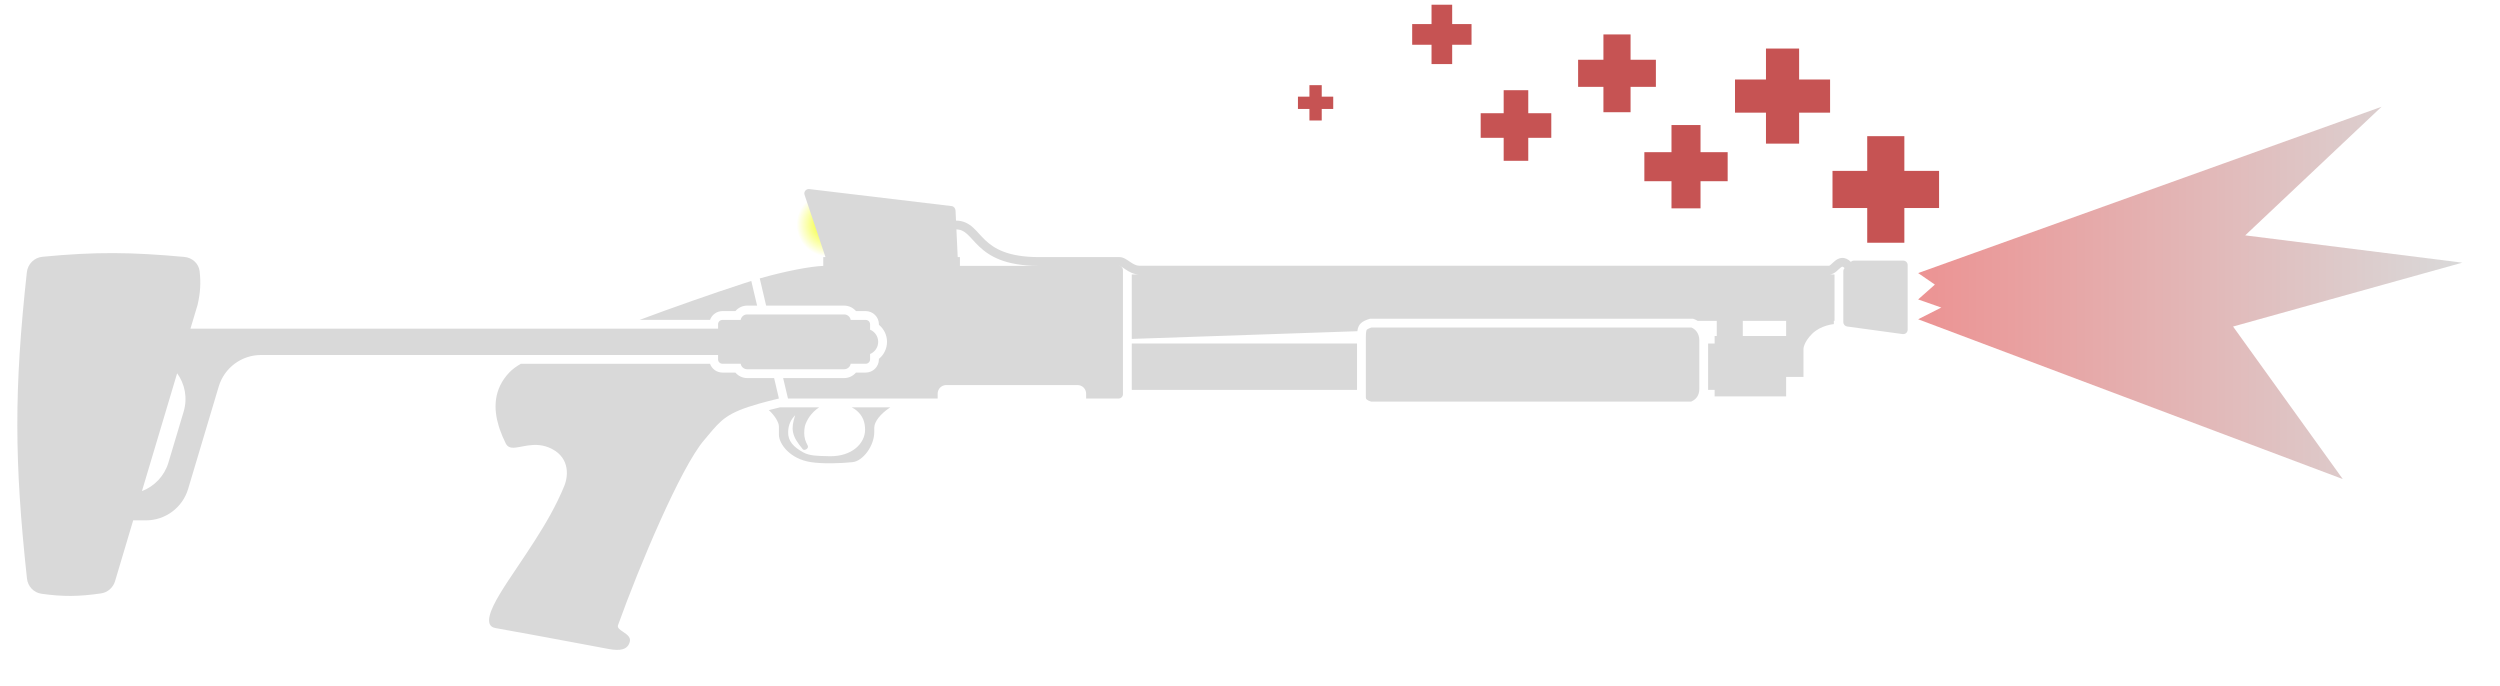
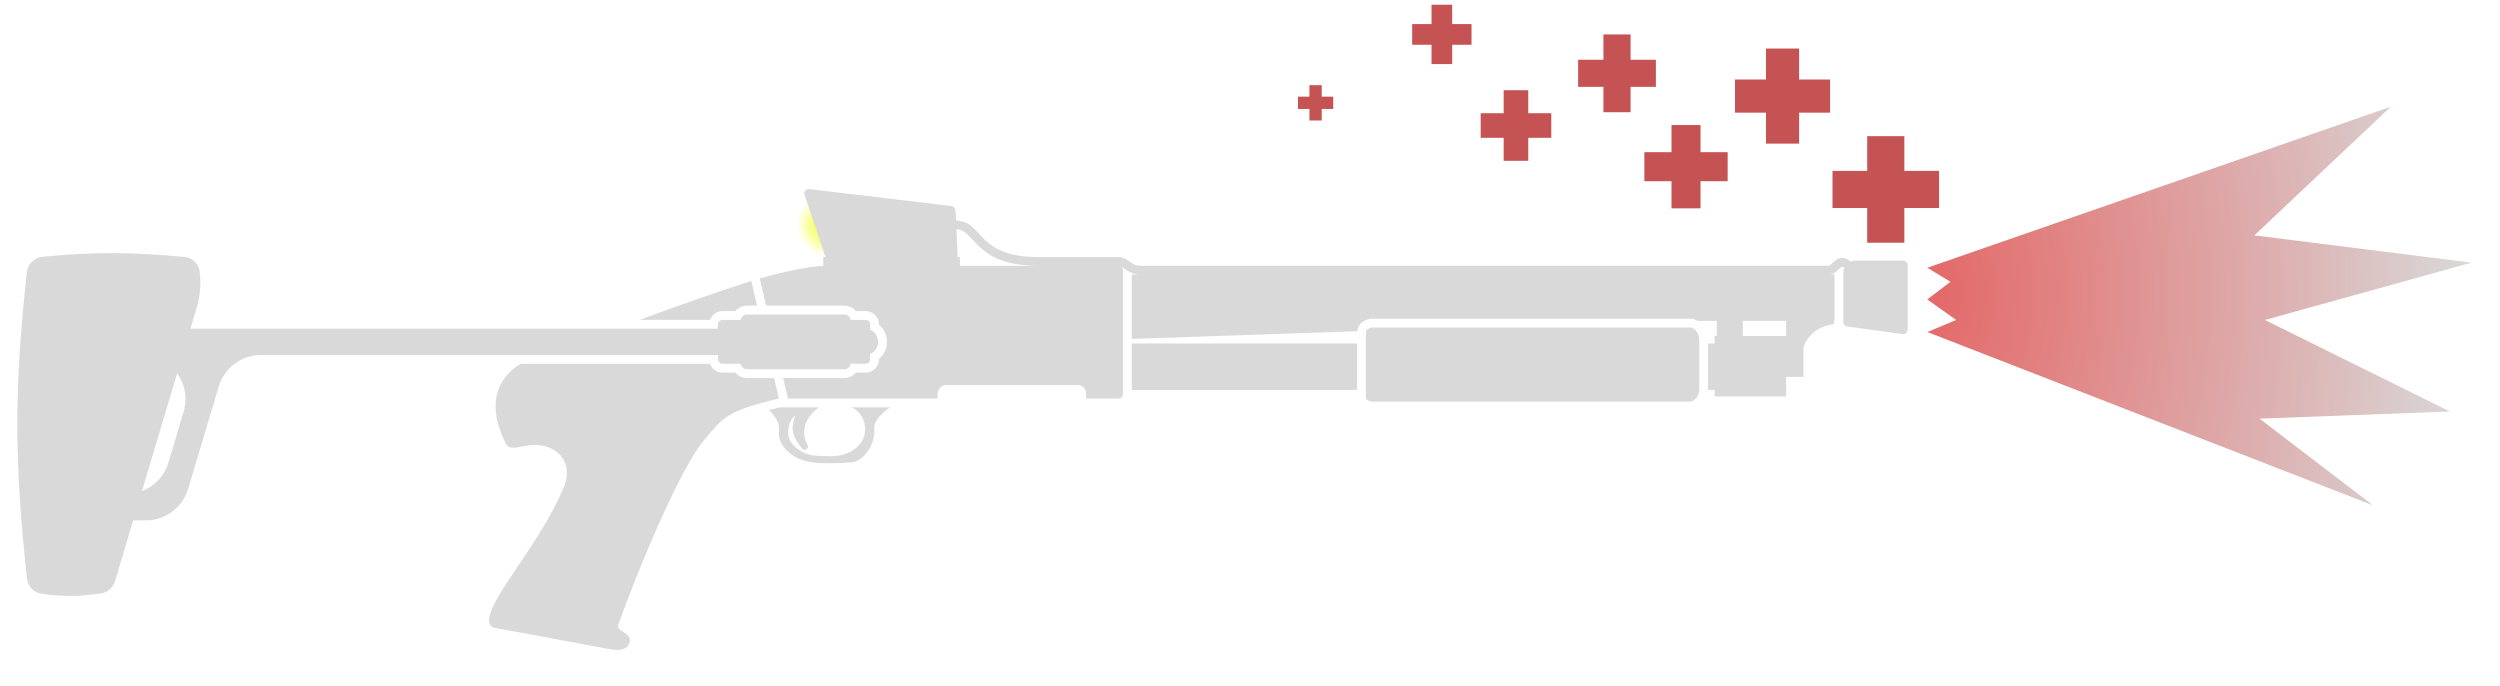
<svg xmlns="http://www.w3.org/2000/svg" width="62" height="17" viewBox="0 0 62 17" fill="none">
  <circle cx="20.547" cy="5.571" r="0.792" fill="url(#paint0_radial_659_298)" />
-   <path d="M59.062 2.648L47.57 6.772L47.985 7.058L47.57 7.426L48.144 7.627L47.57 7.918L58.101 11.881L55.38 8.098L61.065 6.514L55.681 5.837L59.062 2.648Z" fill="url(#paint1_linear_659_298)" />
+   <path d="M59.29 2.648L47.797 6.64L48.371 6.988L47.797 7.426L48.512 7.935L47.797 8.234L58.851 12.532L56.036 10.382L60.757 10.205L56.169 7.935L61.292 6.514L55.908 5.837L59.29 2.648Z" fill="url(#paint1_radial_659_298)" />
  <path d="M46.307 3.377H47.228V4.238H48.089V5.159H47.228V6.02H46.307V5.159H45.446V4.238H46.307V3.377Z" fill="#C65353" />
  <path d="M44.618 3.562H43.796V2.794H43.028V1.972H43.796V1.204H44.618V1.972H45.386V2.794H44.618V3.562Z" fill="#C65353" />
  <path d="M42.173 5.167H41.453V4.494H40.78V3.774H41.453V3.101H42.173V3.774H42.846V4.494H42.173V5.167Z" fill="#C65353" />
  <path d="M39.765 0.854H40.438V1.482H41.066V2.154H40.438V2.783H39.765V2.154H39.137V1.482H39.765V0.854Z" fill="#C65353" />
  <path d="M37.291 2.237H37.901V2.808H38.472V3.418H37.901V3.988H37.291V3.418H36.721V2.808H37.291V2.237Z" fill="#C65353" />
  <path d="M35.502 0.117H36.014V0.597H36.494V1.11H36.014V1.589H35.502V1.11H35.022V0.597H35.502V0.117Z" fill="#C65353" />
  <path d="M32.474 2.112H32.779V2.397H33.064V2.702H32.779V2.988H32.474V2.702H32.189V2.397H32.474V2.112Z" fill="#C65353" />
  <path fill-rule="evenodd" clip-rule="evenodd" d="M23.709 5.471C23.892 5.472 24.019 5.544 24.128 5.64C24.18 5.687 24.233 5.744 24.281 5.797C24.329 5.849 24.377 5.901 24.432 5.954C24.648 6.159 24.985 6.376 25.768 6.376H27.763C27.823 6.376 27.877 6.401 27.916 6.424C27.946 6.44 27.978 6.462 28.007 6.482L28.007 6.482L28.008 6.483L28.021 6.491C28.026 6.495 28.03 6.498 28.035 6.501C28.115 6.554 28.182 6.59 28.253 6.59H45.365C45.366 6.589 45.377 6.585 45.4 6.566C45.413 6.555 45.428 6.541 45.445 6.525C45.462 6.509 45.482 6.491 45.503 6.474C45.543 6.441 45.603 6.4 45.679 6.396C45.762 6.392 45.836 6.43 45.901 6.495L45.901 6.495C45.921 6.475 45.949 6.463 45.978 6.463H47.201C47.261 6.463 47.31 6.512 47.31 6.572V8.177C47.31 8.243 47.252 8.294 47.186 8.285L45.809 8.097C45.755 8.089 45.714 8.043 45.714 7.989V6.726C45.714 6.697 45.726 6.669 45.746 6.649C45.709 6.612 45.692 6.614 45.691 6.614C45.686 6.614 45.671 6.618 45.641 6.642C45.627 6.654 45.612 6.667 45.595 6.683C45.58 6.698 45.558 6.718 45.54 6.733C45.503 6.764 45.443 6.807 45.366 6.807L45.496 6.807V7.957L45.479 7.957V8.038C45.479 8.038 45.156 8.064 44.941 8.278C44.726 8.492 44.726 8.653 44.726 8.653V9.348H44.296L44.296 9.83H42.523L42.523 9.669H42.361C42.361 9.666 42.361 9.663 42.361 9.66C42.361 9.657 42.361 9.655 42.361 9.652C42.361 9.649 42.361 9.646 42.361 9.642L42.361 8.519H42.523L42.523 8.332H42.576V7.957H42.103C42.066 7.935 42.027 7.917 41.985 7.904H33.977C33.763 7.969 33.684 8.042 33.662 8.214L28.068 8.405V6.807L28.253 6.807C28.111 6.807 27.995 6.736 27.914 6.682C27.901 6.673 27.888 6.665 27.877 6.657C27.851 6.639 27.829 6.625 27.807 6.612C27.793 6.604 27.782 6.599 27.774 6.596C27.766 6.593 27.763 6.593 27.763 6.593H27.747C27.804 6.596 27.849 6.643 27.849 6.7V9.776C27.849 9.835 27.801 9.883 27.742 9.883H26.936V9.763C26.936 9.644 26.84 9.549 26.721 9.549H23.469C23.35 9.549 23.254 9.644 23.254 9.763V9.883H22.539L22.539 9.883H19.542L19.422 9.376H20.935C21.052 9.376 21.158 9.323 21.228 9.24H21.469C21.649 9.24 21.797 9.094 21.797 8.913V8.9C21.919 8.8 21.998 8.648 21.998 8.478C21.998 8.307 21.919 8.155 21.797 8.055V8.042C21.797 7.861 21.649 7.715 21.469 7.715H21.228C21.158 7.632 21.052 7.579 20.935 7.579H19L18.842 6.905C19.473 6.725 20.091 6.607 20.417 6.594V6.376H20.472L19.954 4.835C19.926 4.759 19.989 4.68 20.07 4.689L23.6 5.111C23.655 5.117 23.692 5.164 23.697 5.219L23.709 5.471ZM23.806 6.376H23.751L23.719 5.689C23.828 5.692 23.904 5.733 23.982 5.802C24.025 5.841 24.072 5.891 24.121 5.945C24.168 5.996 24.22 6.053 24.281 6.111C24.538 6.355 24.924 6.588 25.739 6.593H23.806V6.376ZM43.221 7.957V8.332H44.296L44.296 7.957L43.221 7.957Z" fill="#D9D9D9" />
  <path d="M33.654 8.519V9.669H28.068V8.519H33.654Z" fill="#D9D9D9" />
  <path d="M19.067 10.171C19.152 10.149 19.244 10.126 19.343 10.102H20.314C20.111 10.237 20.004 10.423 19.962 10.565C19.939 10.674 19.936 10.802 19.968 10.905C19.982 10.949 20.002 10.995 20.029 11.046C20.032 11.051 20.034 11.056 20.035 11.06C20.038 11.073 20.038 11.084 20.035 11.095C20.019 11.146 19.939 11.178 19.908 11.14C19.769 10.97 19.694 10.857 19.666 10.712C19.644 10.594 19.665 10.476 19.712 10.325C19.714 10.316 19.717 10.307 19.72 10.298C19.615 10.403 19.55 10.537 19.546 10.712C19.539 10.94 19.68 11.087 19.922 11.22C20.073 11.304 20.281 11.308 20.503 11.312C20.524 11.313 20.545 11.313 20.567 11.314C21.131 11.327 21.454 10.993 21.454 10.659C21.454 10.472 21.4 10.311 21.239 10.177C21.205 10.149 21.167 10.124 21.122 10.102H22.078C21.831 10.265 21.682 10.46 21.682 10.605V10.712C21.682 11.06 21.4 11.434 21.145 11.461C20.84 11.493 20.405 11.506 20.11 11.461C19.586 11.381 19.317 11.006 19.317 10.779V10.578C19.317 10.469 19.208 10.299 19.067 10.171Z" fill="#D9D9D9" />
  <path fill-rule="evenodd" clip-rule="evenodd" d="M4.901 7.557L4.723 8.151L17.808 8.151V8.042C17.808 7.982 17.857 7.934 17.918 7.934H18.369C18.382 7.856 18.449 7.798 18.53 7.798H20.935C21.016 7.798 21.084 7.856 21.097 7.934H21.469C21.529 7.934 21.578 7.982 21.578 8.042V8.176C21.696 8.225 21.779 8.342 21.779 8.478C21.779 8.596 21.716 8.7 21.621 8.758C21.607 8.766 21.593 8.773 21.578 8.779V8.913C21.578 8.973 21.529 9.021 21.469 9.021H21.097C21.084 9.099 21.016 9.157 20.935 9.157H18.53C18.449 9.157 18.382 9.099 18.369 9.021H17.918C17.857 9.021 17.808 8.973 17.808 8.913V8.804L6.473 8.804C5.99 8.804 5.564 9.121 5.425 9.584L4.666 12.124C4.528 12.588 4.102 12.905 3.619 12.905H3.303L2.853 14.414C2.805 14.573 2.671 14.692 2.507 14.716C1.952 14.797 1.555 14.8 1.028 14.725C0.836 14.698 0.689 14.541 0.669 14.348C0.353 11.434 0.348 9.659 0.666 6.752C0.688 6.548 0.85 6.387 1.053 6.368C2.376 6.241 3.246 6.251 4.573 6.372C4.767 6.39 4.929 6.535 4.951 6.728C4.983 7.023 4.969 7.258 4.901 7.557ZM4.177 11.472C4.078 11.804 3.83 12.061 3.52 12.18L4.393 9.257C4.583 9.519 4.657 9.865 4.554 10.21L4.177 11.472Z" fill="#D9D9D9" />
  <path d="M18.53 7.579H18.776L18.632 6.968C18.566 6.989 18.496 7.011 18.423 7.035C17.692 7.272 16.659 7.636 15.862 7.933H17.609C17.654 7.805 17.776 7.715 17.918 7.715H18.238C18.308 7.632 18.413 7.579 18.53 7.579Z" fill="#D9D9D9" />
  <path d="M12.915 9.023C12.801 9.089 12.705 9.159 12.634 9.234C12.233 9.653 12.238 10.143 12.37 10.572C12.377 10.597 12.385 10.622 12.394 10.646C12.437 10.771 12.489 10.89 12.544 11C12.545 11.001 12.545 11.002 12.546 11.003C12.55 11.011 12.553 11.018 12.558 11.024C12.626 11.127 12.746 11.111 12.904 11.082L12.91 11.08C12.919 11.079 12.929 11.077 12.938 11.075L12.953 11.072C12.962 11.07 12.971 11.069 12.98 11.067C13.016 11.06 13.053 11.054 13.091 11.048C13.13 11.043 13.171 11.038 13.213 11.036C13.232 11.035 13.252 11.034 13.272 11.034C13.286 11.034 13.3 11.034 13.315 11.035C13.408 11.038 13.505 11.056 13.606 11.096C14.11 11.299 14.115 11.758 13.992 12.057C13.896 12.292 13.781 12.525 13.656 12.753C13.402 13.212 13.107 13.65 12.845 14.041C12.503 14.548 12.216 14.975 12.145 15.264C12.103 15.437 12.139 15.55 12.288 15.576C13.016 15.706 13.598 15.815 14.289 15.944C14.539 15.991 14.805 16.041 15.095 16.095C15.368 16.146 15.571 16.121 15.62 15.91C15.643 15.811 15.568 15.745 15.452 15.669C15.452 15.669 15.464 15.676 15.453 15.669L15.453 15.669L15.452 15.669C15.374 15.617 15.303 15.57 15.327 15.504C15.858 14.026 16.882 11.596 17.459 10.919C17.491 10.881 17.522 10.844 17.551 10.81L17.563 10.795C17.886 10.41 18.032 10.235 18.819 10.012C18.962 9.971 19.127 9.929 19.317 9.883L19.198 9.376H18.53C18.413 9.376 18.308 9.323 18.238 9.24H17.918C17.776 9.24 17.654 9.15 17.609 9.023L12.915 9.023Z" fill="#D9D9D9" />
  <path d="M33.895 8.181C33.89 8.189 33.873 8.222 33.873 8.359V9.856C33.873 9.883 33.88 9.894 33.892 9.905C33.909 9.921 33.943 9.942 34.004 9.959H41.943C42.013 9.927 42.059 9.886 42.088 9.843C42.122 9.792 42.143 9.726 42.143 9.642V8.439C42.143 8.279 42.057 8.168 41.947 8.122H34.011C33.914 8.155 33.898 8.177 33.895 8.181Z" fill="#D9D9D9" />
  <defs>
    <radialGradient id="paint0_radial_659_298" cx="0" cy="0" r="1" gradientUnits="userSpaceOnUse" gradientTransform="translate(20.5473 5.57073) rotate(90) scale(0.792409)">
      <stop stop-color="#F2FF00" />
      <stop offset="1" stop-color="#F2FF00" stop-opacity="0" />
    </radialGradient>
-     <linearGradient id="paint1_linear_659_298" x1="47.57" y1="7.265" x2="61.065" y2="7.265" gradientUnits="userSpaceOnUse">
-       <stop stop-color="#EC9393" />
+     <radialGradient id="paint1_radial_659_298" cx="0" cy="0" r="1" gradientUnits="userSpaceOnUse" gradientTransform="translate(47.7974 7.26457) scale(13.4949 19.7256)">
+       <stop stop-color="#E46767" />
      <stop offset="1" stop-color="#D9D9D9" />
-     </linearGradient>
+     </radialGradient>
  </defs>
</svg>
